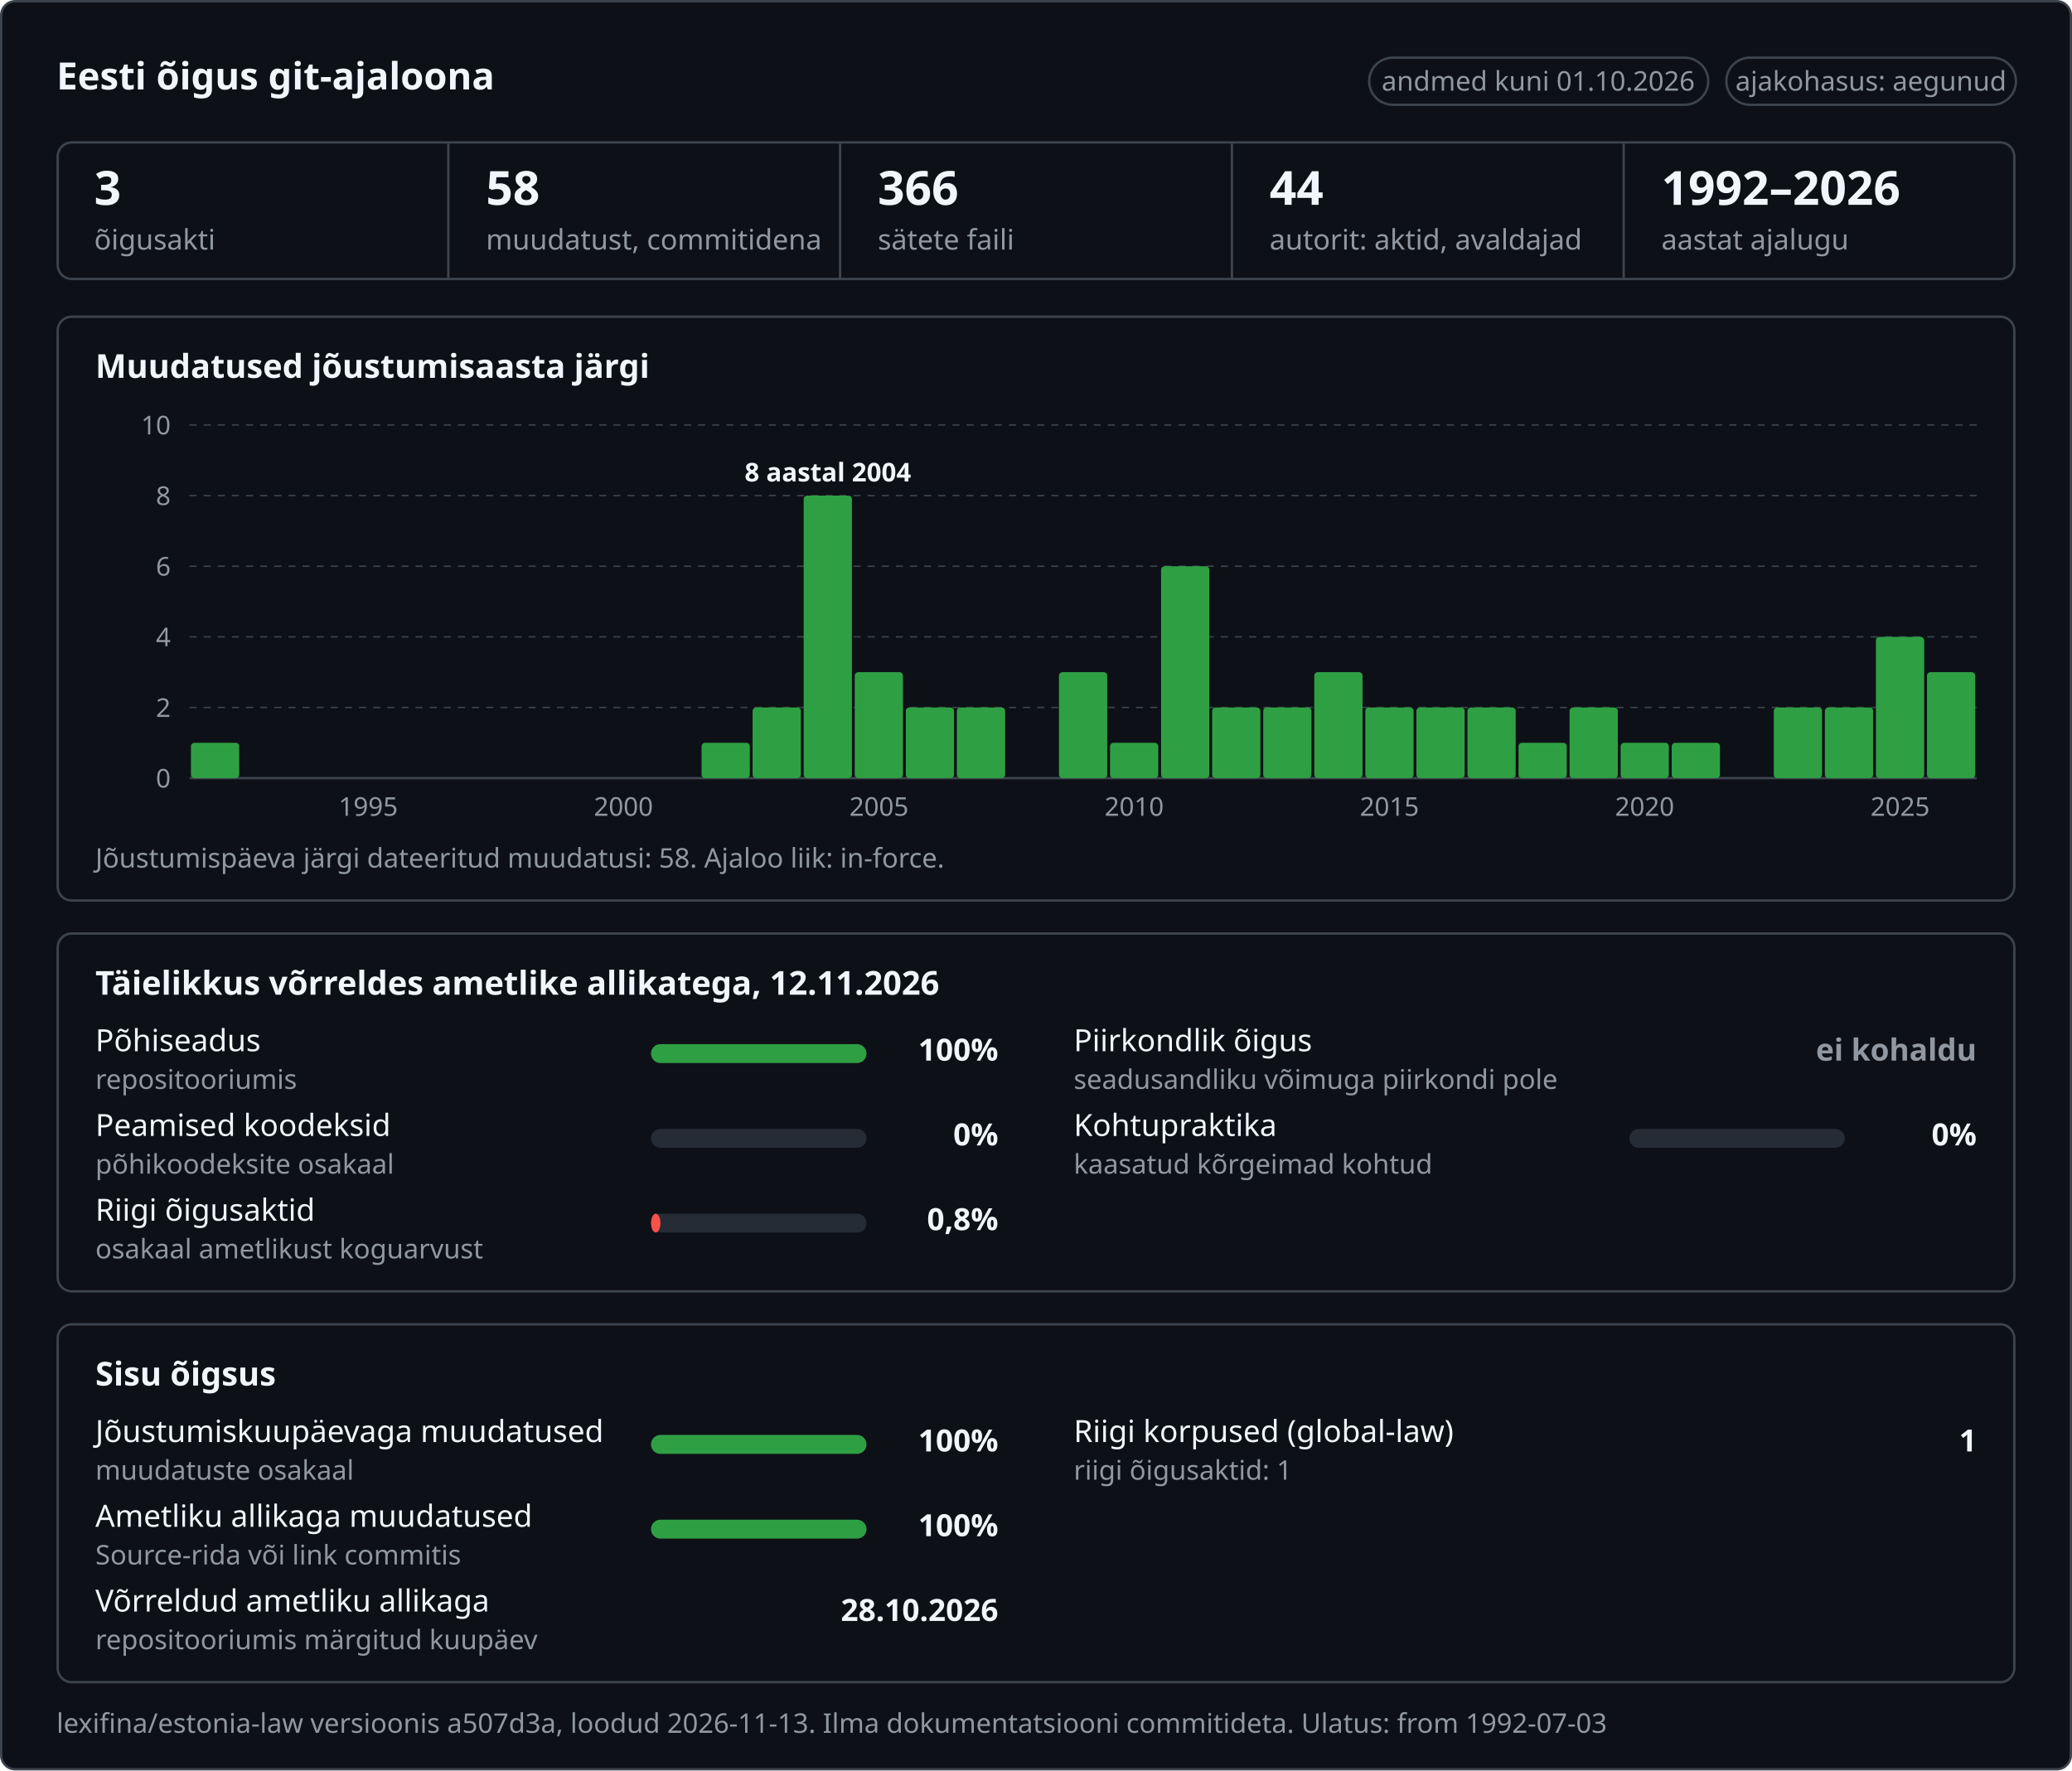
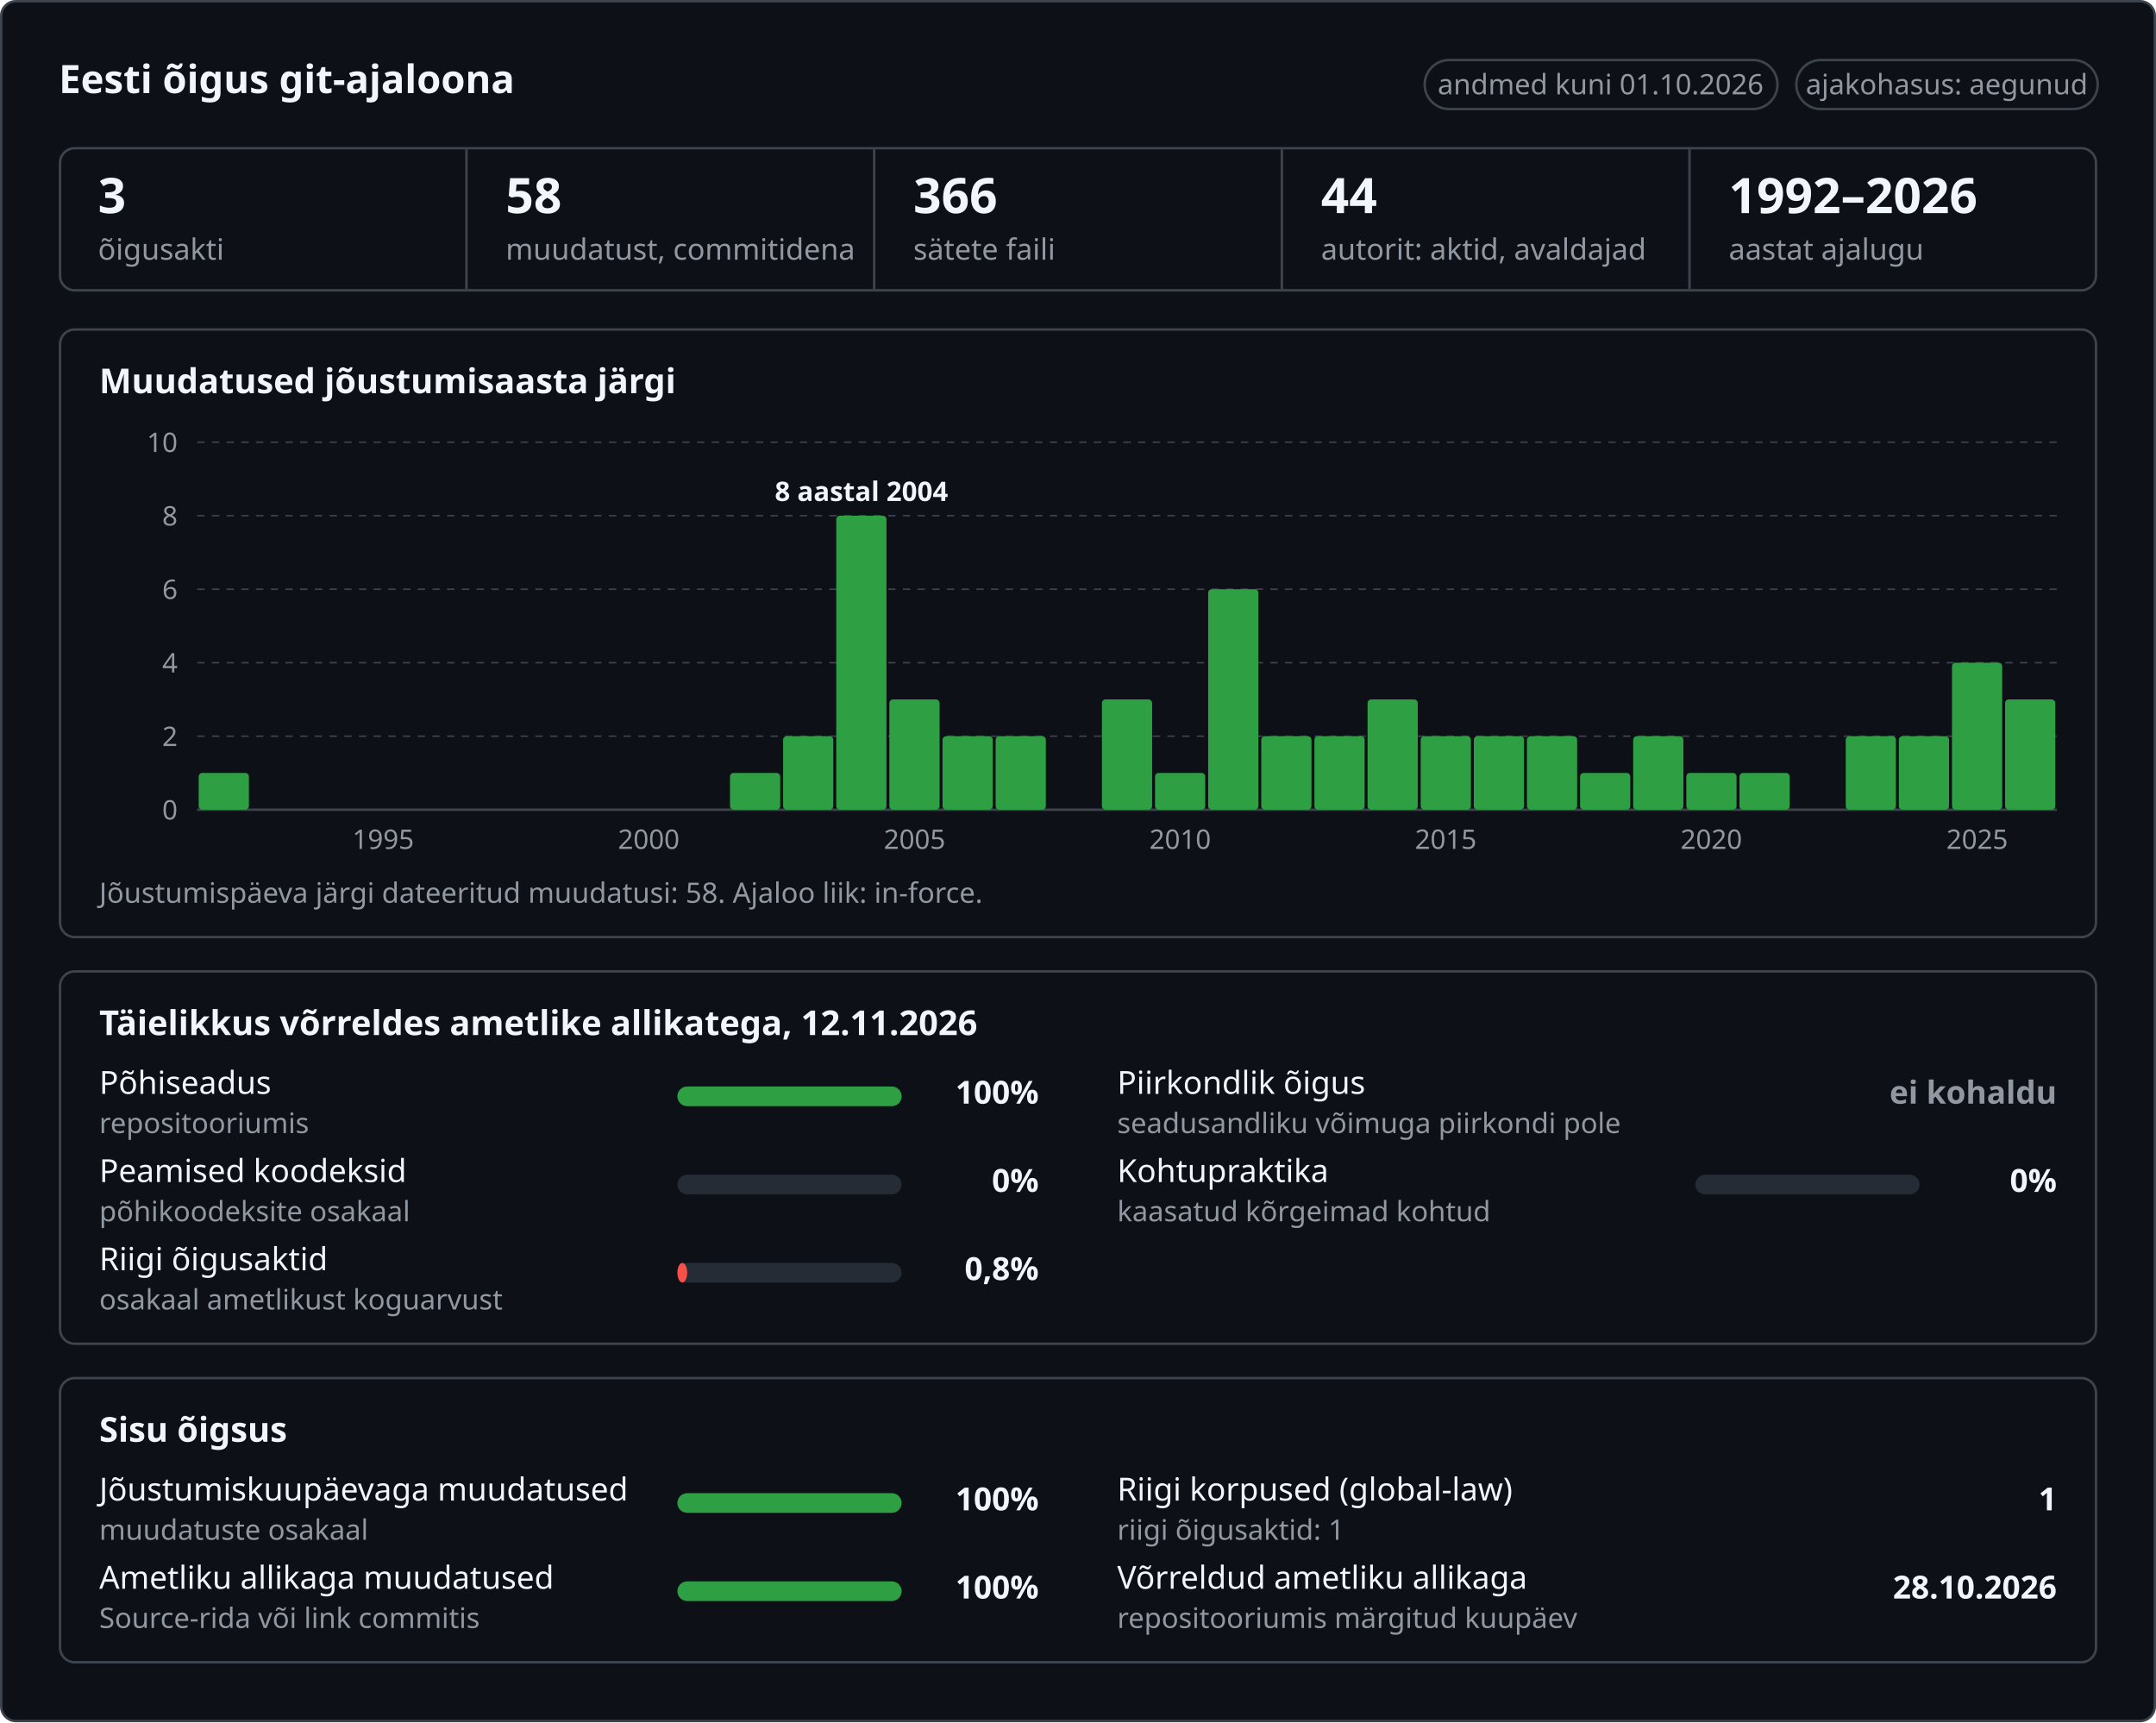
- <svg xmlns="http://www.w3.org/2000/svg" width="880" height="752" viewBox="0 0 880 752" font-family="-apple-system,BlinkMacSystemFont,Segoe UI,Noto Sans,Helvetica,Arial,sans-serif">
-   <rect x="0.5" y="0.5" width="879" height="751" rx="6" fill="#0d1117" stroke="#3d444d" />
+ <svg xmlns="http://www.w3.org/2000/svg" width="880" height="703" viewBox="0 0 880 703" font-family="-apple-system,BlinkMacSystemFont,Segoe UI,Noto Sans,Helvetica,Arial,sans-serif">
+   <rect x="0.5" y="0.5" width="879" height="702" rx="6" fill="#0d1117" stroke="#3d444d" />
  <text x="24" y="38" font-size="16" font-weight="600" fill="#f0f6fc">Eesti õigus git-ajaloona</text>
  <rect x="581.5" y="24.5" width="144" height="20" rx="10" fill="none" stroke="#3d444d" />
  <text x="653.3" y="38.5" font-size="11.5" font-weight="500" text-anchor="middle" fill="#9198a1">andmed kuni 01.10.2026</text>
  <rect x="733.2" y="24.5" width="123" height="20" rx="10" fill="none" stroke="#3d444d" />
  <text x="794.6" y="38.5" font-size="11.5" font-weight="500" text-anchor="middle" fill="#9198a1">ajakohasus: aegunud</text>
  <rect x="24.5" y="60.5" width="831" height="58" rx="6" fill="#0d1117" stroke="#3d444d" />
  <text x="40.0" y="87" font-size="20" font-weight="600" fill="#f0f6fc">3</text>
  <text x="40.0" y="106" font-size="12" fill="#9198a1">õigusakti</text>
  <line x1="190.4" y1="61" x2="190.4" y2="118" stroke="#3d444d" />
  <text x="206.4" y="87" font-size="20" font-weight="600" fill="#f0f6fc">58</text>
  <text x="206.4" y="106" font-size="12" fill="#9198a1">muudatust, commitidena</text>
  <line x1="356.8" y1="61" x2="356.8" y2="118" stroke="#3d444d" />
  <text x="372.8" y="87" font-size="20" font-weight="600" fill="#f0f6fc">366</text>
  <text x="372.8" y="106" font-size="12" fill="#9198a1">sätete faili</text>
  <line x1="523.2" y1="61" x2="523.2" y2="118" stroke="#3d444d" />
  <text x="539.2" y="87" font-size="20" font-weight="600" fill="#f0f6fc">44</text>
  <text x="539.2" y="106" font-size="12" fill="#9198a1">autorit: aktid, avaldajad</text>
  <line x1="689.6" y1="61" x2="689.6" y2="118" stroke="#3d444d" />
  <text x="705.6" y="87" font-size="20" font-weight="600" fill="#f0f6fc">1992–2026</text>
  <text x="705.6" y="106" font-size="12" fill="#9198a1">aastat ajalugu</text>
  <rect x="24.5" y="134.5" width="831" height="248" rx="6" fill="#0d1117" stroke="#3d444d" />
  <text x="40.5" y="160.5" font-size="14" font-weight="600" fill="#f0f6fc">Muudatused jõustumisaasta järgi</text>
  <line x1="80.5" y1="330.5" x2="839.5" y2="330.5" stroke="#3d444d" stroke-width="1" />
  <text x="72.5" y="334.5" font-size="11" text-anchor="end" fill="#9198a1">0</text>
  <line x1="80.5" y1="300.5" x2="839.5" y2="300.5" stroke="#3d444d" stroke-width="0.6" stroke-dasharray="3 3" />
  <text x="72.5" y="304.5" font-size="11" text-anchor="end" fill="#9198a1">2</text>
  <line x1="80.5" y1="270.5" x2="839.5" y2="270.5" stroke="#3d444d" stroke-width="0.6" stroke-dasharray="3 3" />
  <text x="72.5" y="274.5" font-size="11" text-anchor="end" fill="#9198a1">4</text>
  <line x1="80.5" y1="240.5" x2="839.5" y2="240.5" stroke="#3d444d" stroke-width="0.6" stroke-dasharray="3 3" />
  <text x="72.5" y="244.5" font-size="11" text-anchor="end" fill="#9198a1">6</text>
  <line x1="80.5" y1="210.5" x2="839.5" y2="210.5" stroke="#3d444d" stroke-width="0.6" stroke-dasharray="3 3" />
  <text x="72.5" y="214.5" font-size="11" text-anchor="end" fill="#9198a1">8</text>
  <line x1="80.5" y1="180.5" x2="839.5" y2="180.5" stroke="#3d444d" stroke-width="0.6" stroke-dasharray="3 3" />
  <text x="72.5" y="184.5" font-size="11" text-anchor="end" fill="#9198a1">10</text>
  <rect x="81.10" y="315.5" width="20.49" height="15.0" rx="1.5" fill="#2ea043" />
  <text x="156.4" y="346.5" font-size="11" text-anchor="middle" fill="#9198a1">1995</text>
  <text x="264.8" y="346.5" font-size="11" text-anchor="middle" fill="#9198a1">2000</text>
  <rect x="297.96" y="315.5" width="20.49" height="15.0" rx="1.5" fill="#2ea043" />
  <rect x="319.64" y="300.5" width="20.49" height="30.0" rx="1.5" fill="#2ea043" />
  <rect x="341.33" y="210.5" width="20.49" height="120.0" rx="1.5" fill="#2ea043" />
  <text x="351.6" y="204.5" font-size="11" font-weight="600" text-anchor="middle" fill="#f0f6fc">8 aastal 2004</text>
  <rect x="363.01" y="285.5" width="20.49" height="45.0" rx="1.5" fill="#2ea043" />
  <text x="373.3" y="346.5" font-size="11" text-anchor="middle" fill="#9198a1">2005</text>
  <rect x="384.70" y="300.5" width="20.49" height="30.0" rx="1.5" fill="#2ea043" />
  <rect x="406.39" y="300.5" width="20.49" height="30.0" rx="1.5" fill="#2ea043" />
  <rect x="449.76" y="285.5" width="20.49" height="45.0" rx="1.5" fill="#2ea043" />
  <rect x="471.44" y="315.5" width="20.49" height="15.0" rx="1.5" fill="#2ea043" />
  <text x="481.7" y="346.5" font-size="11" text-anchor="middle" fill="#9198a1">2010</text>
  <rect x="493.13" y="240.5" width="20.49" height="90.0" rx="1.5" fill="#2ea043" />
  <rect x="514.81" y="300.5" width="20.49" height="30.0" rx="1.5" fill="#2ea043" />
  <rect x="536.50" y="300.5" width="20.49" height="30.0" rx="1.5" fill="#2ea043" />
  <rect x="558.19" y="285.5" width="20.49" height="45.0" rx="1.5" fill="#2ea043" />
  <rect x="579.87" y="300.5" width="20.49" height="30.0" rx="1.5" fill="#2ea043" />
  <text x="590.1" y="346.5" font-size="11" text-anchor="middle" fill="#9198a1">2015</text>
  <rect x="601.56" y="300.5" width="20.49" height="30.0" rx="1.5" fill="#2ea043" />
  <rect x="623.24" y="300.5" width="20.49" height="30.0" rx="1.5" fill="#2ea043" />
  <rect x="644.93" y="315.5" width="20.49" height="15.0" rx="1.5" fill="#2ea043" />
  <rect x="666.61" y="300.5" width="20.49" height="30.0" rx="1.5" fill="#2ea043" />
  <rect x="688.30" y="315.5" width="20.49" height="15.0" rx="1.5" fill="#2ea043" />
  <text x="698.5" y="346.5" font-size="11" text-anchor="middle" fill="#9198a1">2020</text>
  <rect x="709.99" y="315.5" width="20.49" height="15.0" rx="1.5" fill="#2ea043" />
  <rect x="753.36" y="300.5" width="20.49" height="30.0" rx="1.5" fill="#2ea043" />
  <rect x="775.04" y="300.5" width="20.49" height="30.0" rx="1.5" fill="#2ea043" />
  <rect x="796.73" y="270.5" width="20.49" height="60.0" rx="1.5" fill="#2ea043" />
  <text x="807.0" y="346.5" font-size="11" text-anchor="middle" fill="#9198a1">2025</text>
  <rect x="818.41" y="285.5" width="20.49" height="45.0" rx="1.5" fill="#2ea043" />
  <text x="40.5" y="368.5" font-size="11.5" fill="#9198a1">Jõustumispäeva järgi dateeritud muudatusi: 58. Ajaloo liik: in-force.</text>
  <rect x="24.5" y="396.5" width="831" height="152" rx="6" fill="#0d1117" stroke="#3d444d" />
  <text x="40.5" y="422.5" font-size="14" font-weight="600" fill="#f0f6fc">Täielikkus võrreldes ametlike allikatega, 12.11.2026</text>
  <text x="40.5" y="446.5" font-size="13" fill="#f0f6fc">Põhiseadus</text>
  <text x="40.5" y="462.5" font-size="11.5" fill="#9198a1">repositooriumis</text>
  <g>
    <rect x="276.5" y="443.5" width="91.5" height="8" rx="4" fill="#262c36" />
    <rect x="276.5" y="443.5" width="91.5" height="8" rx="4" fill="#2ea043" />
  </g>
  <text x="424.0" y="450.5" font-size="13" font-weight="600" text-anchor="end" fill="#f0f6fc">100%</text>
  <text x="40.5" y="482.5" font-size="13" fill="#f0f6fc">Peamised koodeksid</text>
  <text x="40.5" y="498.5" font-size="11.5" fill="#9198a1">põhikoodeksite osakaal</text>
  <g>
    <rect x="276.5" y="479.5" width="91.5" height="8" rx="4" fill="#262c36" />
  </g>
  <text x="424.0" y="486.5" font-size="13" font-weight="600" text-anchor="end" fill="#f0f6fc">0%</text>
  <text x="40.5" y="518.5" font-size="13" fill="#f0f6fc">Riigi õigusaktid</text>
  <text x="40.5" y="534.5" font-size="11.5" fill="#9198a1">osakaal ametlikust koguarvust</text>
  <g>
    <rect x="276.5" y="515.5" width="91.5" height="8" rx="4" fill="#262c36" />
    <rect x="276.5" y="515.5" width="4.0" height="8" rx="4" fill="#f85149" />
  </g>
  <text x="424.0" y="522.5" font-size="13" font-weight="600" text-anchor="end" fill="#f0f6fc">0,8%</text>
  <text x="456.0" y="446.5" font-size="13" fill="#f0f6fc">Piirkondlik õigus</text>
  <text x="456.0" y="462.5" font-size="11.5" fill="#9198a1">seadusandliku võimuga piirkondi pole</text>
  <text x="839.5" y="450.5" font-size="13" font-weight="600" text-anchor="end" fill="#9198a1">ei kohaldu</text>
  <text x="456.0" y="482.5" font-size="13" fill="#f0f6fc">Kohtupraktika</text>
  <text x="456.0" y="498.5" font-size="11.5" fill="#9198a1">kaasatud kõrgeimad kohtud</text>
  <g>
    <rect x="692.0" y="479.5" width="91.5" height="8" rx="4" fill="#262c36" />
  </g>
  <text x="839.5" y="486.5" font-size="13" font-weight="600" text-anchor="end" fill="#f0f6fc">0%</text>
-   <rect x="24.5" y="562.5" width="831" height="152" rx="6" fill="#0d1117" stroke="#3d444d" />
+   <rect x="24.5" y="562.5" width="831" height="116" rx="6" fill="#0d1117" stroke="#3d444d" />
  <text x="40.5" y="588.5" font-size="14" font-weight="600" fill="#f0f6fc">Sisu õigsus</text>
  <text x="40.5" y="612.5" font-size="13" fill="#f0f6fc">Jõustumiskuupäevaga muudatused</text>
  <text x="40.5" y="628.5" font-size="11.5" fill="#9198a1">muudatuste osakaal</text>
  <g>
    <rect x="276.5" y="609.5" width="91.5" height="8" rx="4" fill="#262c36" />
    <rect x="276.5" y="609.5" width="91.5" height="8" rx="4" fill="#2ea043" />
  </g>
  <text x="424.0" y="616.5" font-size="13" font-weight="600" text-anchor="end" fill="#f0f6fc">100%</text>
  <text x="40.5" y="648.5" font-size="13" fill="#f0f6fc">Ametliku allikaga muudatused</text>
  <text x="40.5" y="664.5" font-size="11.5" fill="#9198a1">Source-rida või link commitis</text>
  <g>
    <rect x="276.5" y="645.5" width="91.5" height="8" rx="4" fill="#262c36" />
    <rect x="276.5" y="645.5" width="91.5" height="8" rx="4" fill="#2ea043" />
  </g>
  <text x="424.0" y="652.5" font-size="13" font-weight="600" text-anchor="end" fill="#f0f6fc">100%</text>
-   <text x="40.5" y="684.5" font-size="13" fill="#f0f6fc">Võrreldud ametliku allikaga</text>
-   <text x="40.5" y="700.5" font-size="11.5" fill="#9198a1">repositooriumis märgitud kuupäev</text>
-   <text x="424.0" y="688.5" font-size="13" font-weight="600" text-anchor="end" fill="#f0f6fc">28.10.2026</text>
  <text x="456.0" y="612.5" font-size="13" fill="#f0f6fc">Riigi korpused (global-law)</text>
  <text x="456.0" y="628.5" font-size="11.5" fill="#9198a1">riigi õigusaktid: 1</text>
  <text x="839.5" y="616.5" font-size="13" font-weight="600" text-anchor="end" fill="#f0f6fc">1</text>
-   <text x="24" y="736" font-size="11.5" fill="#9198a1">lexifina/estonia-law versioonis a507d3a, loodud 2026-11-13. Ilma dokumentatsiooni commitideta. Ulatus: from 1992-07-03</text>
+   <text x="456.0" y="648.5" font-size="13" fill="#f0f6fc">Võrreldud ametliku allikaga</text>
+   <text x="456.0" y="664.5" font-size="11.5" fill="#9198a1">repositooriumis märgitud kuupäev</text>
+   <text x="839.5" y="652.5" font-size="13" font-weight="600" text-anchor="end" fill="#f0f6fc">28.10.2026</text>
</svg>
